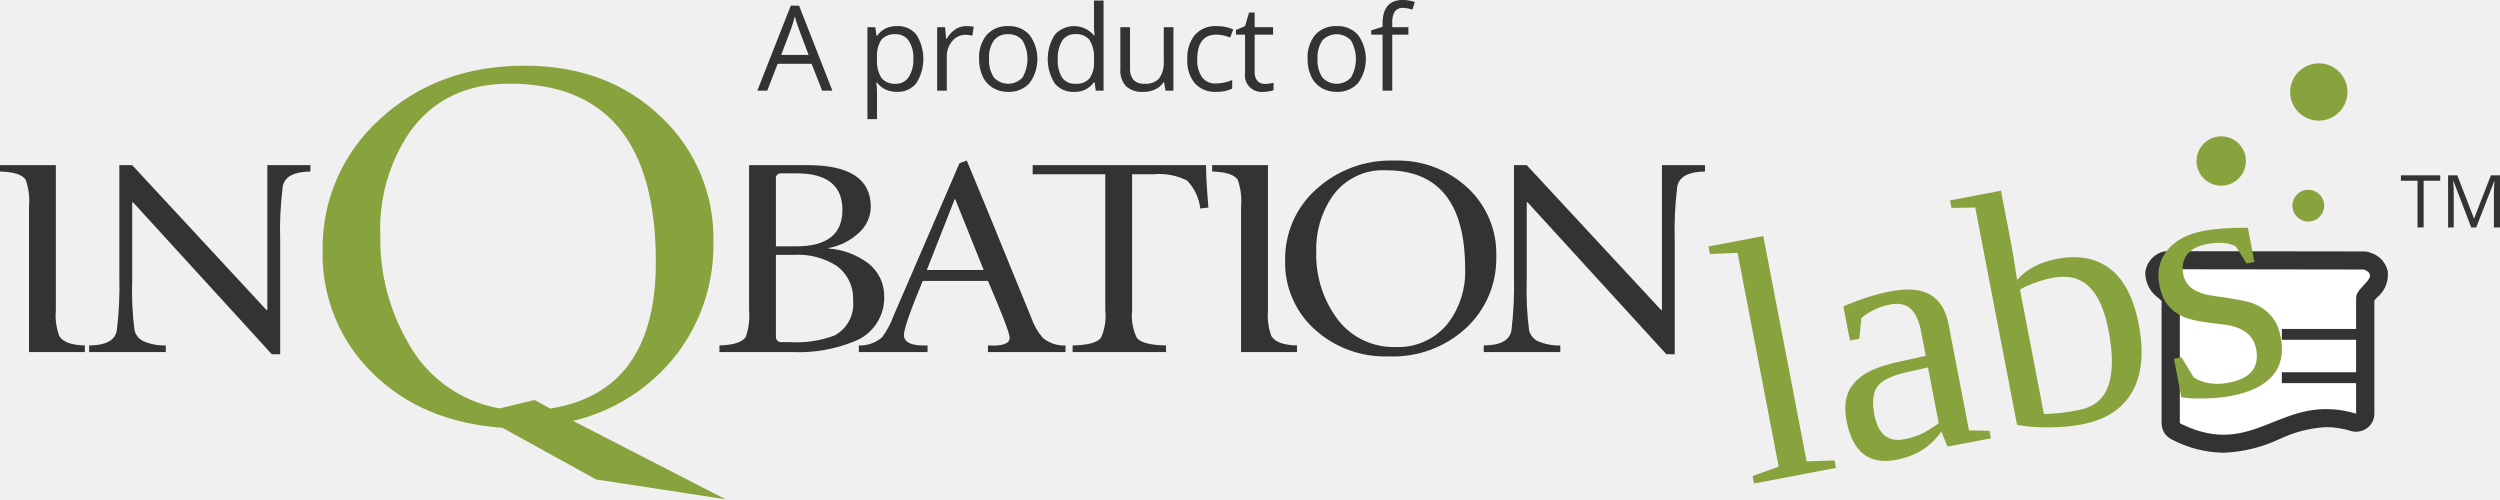
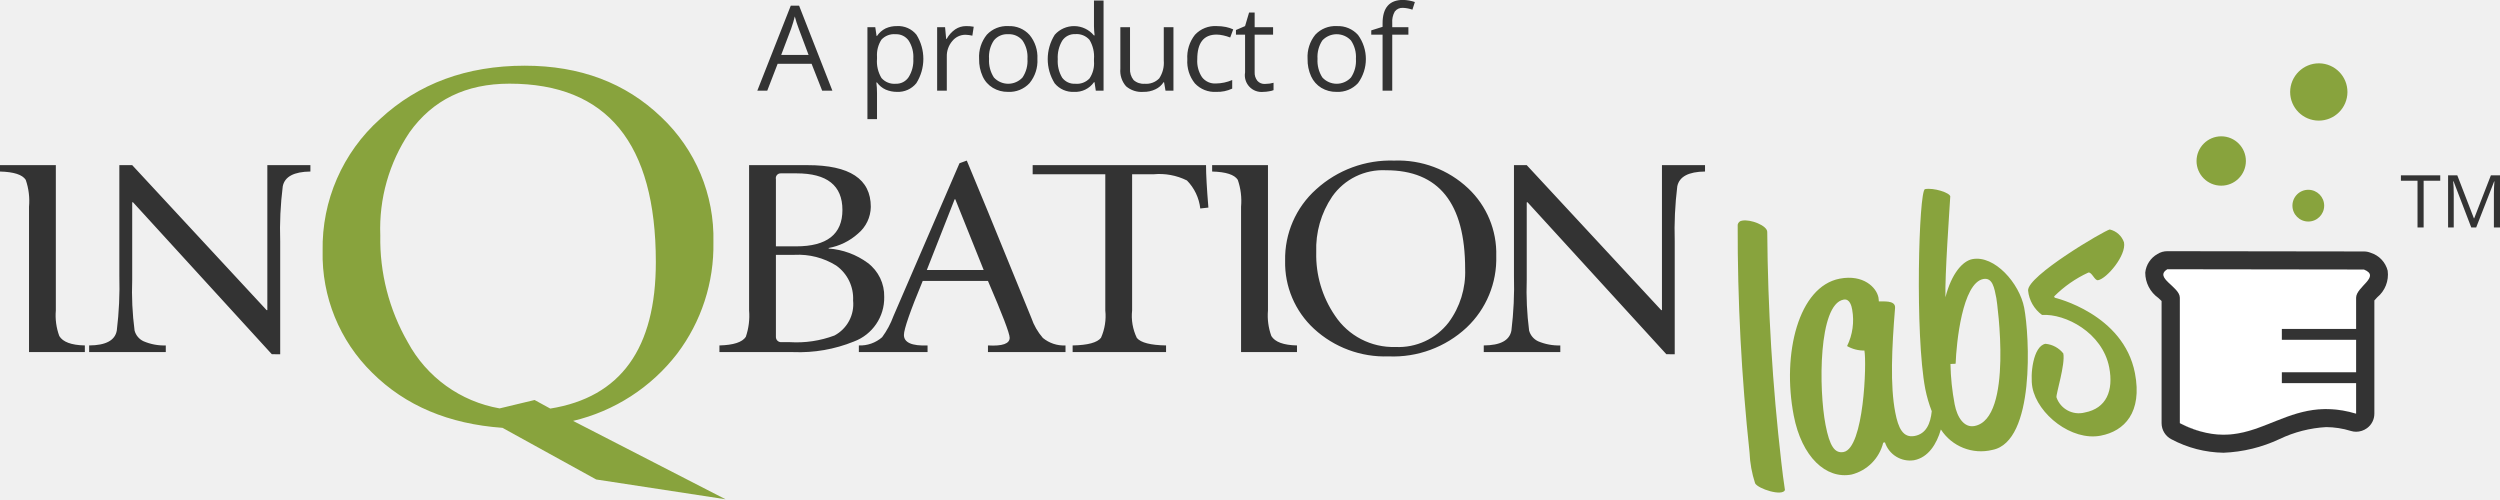
<svg xmlns="http://www.w3.org/2000/svg" id="logo-lab" width="274" height="54.72" viewBox="0 0 274 54.72">
  <defs>
-     <style>.cls-1{fill:#333}.cls-1,.cls-2,.cls-4{fill-rule:evenodd}.cls-2{fill:#fff}.cls-3{font-size:72px;font-family:&amp;quot;Reklame Script DEMO&amp;quot;}.cls-3,.cls-4{fill:#88a33d}</style>
+     <style>
+       .cls-1 {
+         fill: #333;
+       }
+ 
+       .cls-1, .cls-2, .cls-3 {
+         fill-rule: evenodd;
+       }
+ 
+       .cls-2 {
+         fill: #fff;
+       }
+ 
+       .cls-3 {
+         fill: #88a33d;
+       }
+     </style>
  </defs>
-   <path class="cls-1" d="M1559.09 4036.05v-1.19h8.14v-3.56h-8.14v-1.19h8.14v-3.42c0-1.21 2.75-2.32.86-3.09l-21.56-.03c-1.49.94 1.38 1.91 1.38 3.12v13.75c8.26 4.17 11.06-3.53 19.32-1.04v-3.35h-8.14zm-12.56-12.48l21.56.03c1.89.77-.86 1.88-.86 3.09v3.42h-8.14v1.19h8.14v3.56h-8.14v1.19h8.14v3.35a11.276 11.276 0 0 0-3.28-.51c-4.38 0-7.2 2.82-11.25 2.82a10.492 10.492 0 0 1-4.79-1.27v-13.75c0-1.21-2.87-2.18-1.38-3.12m0-1.98a2.02 2.02 0 0 0-1.07.31 2.653 2.653 0 0 0-1.34 2.03 3.4 3.4 0 0 0 1.44 2.79c.11.1.25.23.35.33v13.39a1.981 1.981 0 0 0 1.09 1.77 12.554 12.554 0 0 0 5.7 1.47 15.945 15.945 0 0 0 6.14-1.5 13.6 13.6 0 0 1 5.11-1.31 9.349 9.349 0 0 1 2.7.42 1.948 1.948 0 0 0 .58.09 2.041 2.041 0 0 0 1.19-.39 1.961 1.961 0 0 0 .81-1.59v-12.41c.09-.1.21-.24.31-.34a3.225 3.225 0 0 0 1.15-2.92 2.768 2.768 0 0 0-1.85-1.96 1.931 1.931 0 0 0-.75-.15l-21.55-.03h-.01z" transform="translate(-1309 -3994.06)" />
-   <path id="Shape_8_copy" data-name="Shape 8 copy" class="cls-2" d="M1559.09 4036.05v-1.19h8.14v-3.56h-8.14v-1.19h8.14v-3.42c0-1.21 2.75-2.32.86-3.09l-21.56-.03c-1.49.94 1.38 1.91 1.38 3.12v13.75c8.26 4.17 11.06-3.53 19.32-1.04v-3.35h-8.14z" transform="translate(-1309 -3994.06)" />
-   <path id="A_product_of_" data-name="A product of" class="cls-1" d="M1400.23 4004l-3.65-9.32h-.91L1392 4004h1.09l1.14-2.95h3.72l1.16 2.95h1.12zm-5.61-3.92l1.09-2.88a13.833 13.833 0 0 0 .4-1.34c.15.53.29.98.43 1.34l1.08 2.88h-3zm14.81 3.1a5.007 5.007 0 0 0 .01-5.32 2.558 2.558 0 0 0-2.13-.94 2.861 2.861 0 0 0-1.24.25 2.465 2.465 0 0 0-.95.83h-.05l-.14-.96h-.86v10.08h1.05v-2.86a9.6 9.6 0 0 0-.07-1.16h.07a2.38 2.38 0 0 0 .95.78 3.119 3.119 0 0 0 1.24.25 2.585 2.585 0 0 0 2.12-.95zm-.84-4.67a3.3 3.3 0 0 1 .51 1.99 3.434 3.434 0 0 1-.51 2.01 1.619 1.619 0 0 1-1.41.73 1.87 1.87 0 0 1-1.57-.63 3.509 3.509 0 0 1-.49-2.09v-.24a3.091 3.091 0 0 1 .49-1.88 1.886 1.886 0 0 1 1.55-.59 1.663 1.663 0 0 1 1.43.7zm5.1-1.23a3.11 3.11 0 0 0-.94 1.05h-.05l-.12-1.29h-.87v6.96h1.06v-3.73a2.513 2.513 0 0 1 .6-1.71 1.846 1.846 0 0 1 1.44-.69 3.877 3.877 0 0 1 .76.1l.15-.98a4.284 4.284 0 0 0-.83-.07 2.116 2.116 0 0 0-1.2.36zm8.15.61a2.948 2.948 0 0 0-2.32-.97 2.994 2.994 0 0 0-2.36.94 3.847 3.847 0 0 0-.85 2.66 4.371 4.371 0 0 0 .39 1.91 2.812 2.812 0 0 0 1.12 1.26 3.131 3.131 0 0 0 1.65.44 3.01 3.01 0 0 0 2.37-.96 4.482 4.482 0 0 0 0-5.28zm-3.91.6a1.858 1.858 0 0 1 1.56-.68 1.889 1.889 0 0 1 1.58.69 4.067 4.067 0 0 1 0 4.05 2.131 2.131 0 0 1-3.14 0 3.363 3.363 0 0 1-.53-2.03 3.217 3.217 0 0 1 .53-2.03zm11.17 5.51h.85v-9.88h-1.05v2.83l.02.49.05.5h-.08a2.829 2.829 0 0 0-4.29-.07 5.007 5.007 0 0 0-.01 5.32 2.584 2.584 0 0 0 2.13.94 2.5 2.5 0 0 0 2.18-1.06h.06zm-3.69-1.43a3.524 3.524 0 0 1-.48-2.02 3.563 3.563 0 0 1 .49-2.03 1.615 1.615 0 0 1 1.42-.72 1.87 1.87 0 0 1 1.57.63 3.538 3.538 0 0 1 .49 2.11v.22a2.944 2.944 0 0 1-.49 1.9 1.9 1.9 0 0 1-1.56.58 1.671 1.671 0 0 1-1.44-.67zm6.38-5.53v4.55a2.56 2.56 0 0 0 .63 1.93 2.615 2.615 0 0 0 1.9.61 2.9 2.9 0 0 0 1.31-.28 2.137 2.137 0 0 0 .9-.78h.05l.16.93h.87v-6.96h-1.06v3.66a3.062 3.062 0 0 1-.5 1.95 1.978 1.978 0 0 1-1.6.59 1.608 1.608 0 0 1-1.21-.41 1.822 1.822 0 0 1-.39-1.27v-4.52h-1.06zm12.26 6.73v-.94a4.636 4.636 0 0 1-1.78.38 1.78 1.78 0 0 1-1.53-.69 3.188 3.188 0 0 1-.52-1.97c0-1.8.71-2.7 2.12-2.7a3.448 3.448 0 0 1 .73.09 4.867 4.867 0 0 1 .76.23l.33-.89a3.638 3.638 0 0 0-.79-.26 4.916 4.916 0 0 0-1-.1 3.013 3.013 0 0 0-2.4.95 3.934 3.934 0 0 0-.84 2.7 3.791 3.791 0 0 0 .83 2.63 2.964 2.964 0 0 0 2.34.93 3.785 3.785 0 0 0 1.75-.36zm2.76-.85a1.381 1.381 0 0 1-.3-.96v-4.1h2.02v-.82h-2.02v-1.61h-.61l-.44 1.49-1 .43v.51h1v4.14a1.832 1.832 0 0 0 2.01 2.13 3.38 3.38 0 0 0 .6-.06 1.951 1.951 0 0 0 .51-.13v-.81a3.858 3.858 0 0 1-.41.09 4.9 4.9 0 0 1-.54.04 1.022 1.022 0 0 1-.82-.34zm11.03-5.03a2.934 2.934 0 0 0-2.32-.97 3.009 3.009 0 0 0-2.36.94 3.847 3.847 0 0 0-.85 2.66 4.371 4.371 0 0 0 .39 1.91 2.872 2.872 0 0 0 1.12 1.26 3.141 3.141 0 0 0 1.66.44 3 3 0 0 0 2.36-.96 4.482 4.482 0 0 0 0-5.28zm-3.91.6a2.142 2.142 0 0 1 3.14.01 4.067 4.067 0 0 1 0 4.05 2.131 2.131 0 0 1-3.14 0 3.363 3.363 0 0 1-.53-2.03 3.281 3.281 0 0 1 .53-2.03zm9.43-1.45h-1.77v-.45a2.211 2.211 0 0 1 .28-1.27 1.039 1.039 0 0 1 .89-.4 3.6 3.6 0 0 1 1.04.2l.27-.84a4.632 4.632 0 0 0-1.29-.23c-1.5 0-2.25.86-2.25 2.57v.38l-1.24.39v.47h1.24v6.14h1.06v-6.14h1.77v-.82z" transform="translate(-1309 -3994.06)" />
-   <text id="labs" class="cls-3" transform="matrix(.524 -.1 .1 .52 191.49 53.137)">labs</text>
-   <path id="Shape_37_copy_15" data-name="Shape 37 copy 15" class="cls-4" d="M1552.46 4009a2.705 2.705 0 1 1-2.72 2.71 2.716 2.716 0 0 1 2.72-2.71zm9.54 5.86a1.74 1.74 0 1 1-1.75 1.74 1.737 1.737 0 0 1 1.75-1.74zm1.17-13.86a3.14 3.14 0 1 1-3.17 3.14 3.156 3.156 0 0 1 3.17-3.14z" transform="translate(-1309 -3994.06)" />
-   <path id="Shape_9_copy_12" data-name="Shape 9 copy 12" class="cls-1" d="M1315.5 4030.89a6.494 6.494 0 0 1-.38-2.81v-15.92H1309v.7c1.52.04 2.45.34 2.82.91a7.067 7.067 0 0 1 .36 2.95v15.93h6.12v-.73c-1.48-.03-2.41-.38-2.8-1.03zm22.8-2.84h-.08l-14.73-15.89h-1.41v12.13a40.3 40.3 0 0 1-.28 6c-.19 1.08-1.21 1.62-3.03 1.63v.73h8.4v-.73a5.709 5.709 0 0 1-2.44-.46 1.792 1.792 0 0 1-.98-1.17 33.232 33.232 0 0 1-.26-5.58v-8.47l.08-.02 15.22 16.66.92.01v-12.38a38.25 38.25 0 0 1 .28-6.03c.21-1.06 1.23-1.6 3.03-1.62v-.7h-4.72v15.89zm67.61-1.44a4.527 4.527 0 0 0-1.8-3.73 8.212 8.212 0 0 0-4.29-1.58v-.06a6.561 6.561 0 0 0 3.21-1.57 3.882 3.882 0 0 0 1.41-2.94q0-4.575-6.94-4.57h-6.4v15.92a7.115 7.115 0 0 1-.36 2.9c-.39.59-1.35.9-2.89.94v.73h8.09a15.966 15.966 0 0 0 6.65-1.16 5.1 5.1 0 0 0 3.32-4.88zm-11.87-12.91a.525.525 0 0 1 .54-.64h1.72q5.025 0 5.03 4t-5.07 4h-2.22v-7.36zm6.42 17.13a11.835 11.835 0 0 1-4.89.73h-.94a.561.561 0 0 1-.59-.54v-9.03h2.04a7.857 7.857 0 0 1 4.56 1.17 4.414 4.414 0 0 1 1.86 3.84 3.891 3.891 0 0 1-2.04 3.83zm21.57-1.94q-5.97-14.655-7.07-17.23l-.8.29-7.24 16.76a9.224 9.224 0 0 1-1.24 2.31 3.658 3.658 0 0 1-2.55.9v.73h7.53v-.73c-1.73.07-2.59-.32-2.59-1.15 0-.63.68-2.6 2.06-5.92h7.15q2.385 5.535 2.38 6.23c0 .65-.79.93-2.38.84v.73h8.5v-.73a3.611 3.611 0 0 1-2.48-.82 6.614 6.614 0 0 1-1.27-2.21zm-11.45-5.24l3.05-7.75h.07l3.11 7.75h-6.23zm11.6-11.49v1h7.96v14.92a5.862 5.862 0 0 1-.47 3c-.41.53-1.45.81-3.11.84v.73h10.24v-.73c-1.7-.03-2.76-.3-3.2-.82a5.536 5.536 0 0 1-.52-3.02v-14.92h2.35a6.777 6.777 0 0 1 3.66.68 5.221 5.221 0 0 1 1.46 3.07l.89-.1c-.17-2.07-.26-3.62-.26-4.65h-19zm26.16 18.73a6.544 6.544 0 0 1-.37-2.81v-15.92h-6.12v.7c1.51.04 2.45.34 2.81.91a7.067 7.067 0 0 1 .36 2.95v15.93h6.13v-.73c-1.48-.03-2.41-.38-2.81-1.03zm13.47-19.23a12.112 12.112 0 0 0-8.56 3.15 10.207 10.207 0 0 0-3.4 7.82 9.83 9.83 0 0 0 3.16 7.46 11.461 11.461 0 0 0 8.18 3.03 11.8 11.8 0 0 0 8.55-3.16 10.372 10.372 0 0 0 3.25-7.85 9.786 9.786 0 0 0-3.08-7.41 11.2 11.2 0 0 0-8.1-3.04zm5.96 17.74a6.948 6.948 0 0 1-5.83 2.69 7.666 7.666 0 0 1-6.63-3.44 11.774 11.774 0 0 1-2.05-6.94 10.215 10.215 0 0 1 1.75-6.11 6.775 6.775 0 0 1 5.9-2.88q8.67 0 8.67 10.82a9.266 9.266 0 0 1-1.81 5.86zm23.38-17.24v15.89h-.08l-14.74-15.89h-1.4v12.13a40.3 40.3 0 0 1-.28 6c-.2 1.08-1.21 1.62-3.03 1.63v.73h8.39v-.73a5.779 5.779 0 0 1-2.44-.46 1.82 1.82 0 0 1-.98-1.17 34.434 34.434 0 0 1-.26-5.58v-8.47l.08-.02 15.22 16.66.92.01v-12.38a39.591 39.591 0 0 1 .28-6.03c.22-1.06 1.23-1.6 3.04-1.62v-.7h-4.72z" transform="translate(-1309 -3994.06)" />
-   <path id="Shape_9_copy_12-2" data-name="Shape 9 copy 12" class="cls-4" d="M1380.88 4022.78q0-19.545-16.04-19.55-7.155 0-10.96 5.34a18.934 18.934 0 0 0-3.2 11.28 22.663 22.663 0 0 0 3.01 11.71 14.216 14.216 0 0 0 10.07 7.26l3.83-.92 1.72.94q11.58-1.86 11.57-16.06m7.64 26l-14.18-2.17-10.27-5.66q-8.835-.63-14.27-6.03a18.114 18.114 0 0 1-5.44-13.36 18.915 18.915 0 0 1 6.3-14.46q6.3-5.835 15.85-5.84 9.09 0 14.95 5.62a18.233 18.233 0 0 1 5.73 13.73 19.638 19.638 0 0 1-3.98 12.22 20.282 20.282 0 0 1-11.4 7.36z" transform="translate(-1309 -3994.06)" />
-   <path id="TM" class="cls-1" d="M1574.63 4013.87h1.82v-.59h-4.31v.59h1.82v5.12h.67v-5.12zm5.76 5.12l1.97-5.05h.03c-.04.49-.06.95-.06 1.37v3.68h.67v-5.71h-1l-1.83 4.71h-.03l-1.82-4.71h-1.01v5.71h.62v-3.63c0-.55-.02-1.03-.06-1.43h.04l1.94 5.06h.54z" transform="translate(-1309 -3994.06)" />
+   <path class="cls-1" d="M1559.09,4036.05v-1.19h8.14v-3.56h-8.14v-1.19h8.14v-3.42c0-1.21,2.75-2.32.86-3.09l-21.56-.03c-1.49.94,1.38,1.91,1.38,3.12v13.75c8.26,4.17,11.06-3.53,19.32-1.04v-3.35h-8.14Zm-12.56-12.48,21.56,0.03c1.89,0.77-.86,1.88-0.86,3.09v3.42h-8.14v1.19h8.14v3.56h-8.14v1.19h8.14v3.35a11.276,11.276,0,0,0-3.28-.51c-4.38,0-7.2,2.82-11.25,2.82a10.492,10.492,0,0,1-4.79-1.27v-13.75c0-1.21-2.87-2.18-1.38-3.12m0-1.98a2.02,2.02,0,0,0-1.07.31,2.653,2.653,0,0,0-1.34,2.03,3.4,3.4,0,0,0,1.44,2.79c0.11,0.1.25,0.23,0.35,0.33v13.39a1.981,1.981,0,0,0,1.09,1.77,12.554,12.554,0,0,0,5.7,1.47,15.945,15.945,0,0,0,6.14-1.5,13.6,13.6,0,0,1,5.11-1.31,9.349,9.349,0,0,1,2.7.42,1.948,1.948,0,0,0,.58.09,2.041,2.041,0,0,0,1.19-.39,1.961,1.961,0,0,0,.81-1.59v-12.41c0.09-.1.21-0.24,0.31-0.34a3.225,3.225,0,0,0,1.15-2.92,2.768,2.768,0,0,0-1.85-1.96,1.931,1.931,0,0,0-.75-0.15l-21.55-.03h-0.01Z" transform="translate(-1309 -3994.06)" />
+   <path id="Shape_8_copy" data-name="Shape 8 copy" class="cls-2" d="M1559.09,4036.05v-1.19h8.14v-3.56h-8.14v-1.19h8.14v-3.42c0-1.21,2.75-2.32.86-3.09l-21.56-.03c-1.49.94,1.38,1.91,1.38,3.12v13.75c8.26,4.17,11.06-3.53,19.32-1.04v-3.35h-8.14Z" transform="translate(-1309 -3994.06)" />
+   <path id="A_product_of_" data-name="A product of " class="cls-1" d="M1400.23,4004l-3.65-9.32h-0.91L1392,4004h1.09l1.14-2.95h3.72l1.16,2.95h1.12Zm-5.61-3.92,1.09-2.88c0.17-.49.3-0.93,0.4-1.34a12.625,12.625,0,0,0,.43,1.34l1.08,2.88h-3Zm14.81,3.1a5.007,5.007,0,0,0,.01-5.32,2.558,2.558,0,0,0-2.13-.94,2.861,2.861,0,0,0-1.24.25,2.465,2.465,0,0,0-.95.83h-0.05l-0.14-.96h-0.86v10.08h1.05v-2.86a9.6,9.6,0,0,0-.07-1.16h0.07a2.38,2.38,0,0,0,.95.78,3.119,3.119,0,0,0,1.24.25A2.585,2.585,0,0,0,1409.43,4003.18Zm-0.84-4.67a3.3,3.3,0,0,1,.51,1.99,3.434,3.434,0,0,1-.51,2.01,1.619,1.619,0,0,1-1.41.73,1.87,1.87,0,0,1-1.57-.63,3.523,3.523,0,0,1-.49-2.1v-0.23a3.091,3.091,0,0,1,.49-1.88,1.886,1.886,0,0,1,1.55-.59A1.663,1.663,0,0,1,1408.59,3998.51Zm5.1-1.23a3.11,3.11,0,0,0-.94,1.05h-0.05l-0.12-1.29h-0.87V4004h1.06v-3.73a2.513,2.513,0,0,1,.6-1.71,1.846,1.846,0,0,1,1.44-.69,3.877,3.877,0,0,1,.76.1l0.15-.98a4.284,4.284,0,0,0-.83-0.07A2.116,2.116,0,0,0,1413.69,3997.28Zm8.15,0.61a2.948,2.948,0,0,0-2.32-.97,2.994,2.994,0,0,0-2.36.94,3.837,3.837,0,0,0-.85,2.65,4.385,4.385,0,0,0,.39,1.92,2.812,2.812,0,0,0,1.12,1.26,3.131,3.131,0,0,0,1.65.44,3.01,3.01,0,0,0,2.37-.96,3.85,3.85,0,0,0,.86-2.66A3.811,3.811,0,0,0,1421.84,3997.89Zm-3.91.6a1.858,1.858,0,0,1,1.56-.68,1.889,1.889,0,0,1,1.58.69,3.21,3.21,0,0,1,.54,2.01,3.266,3.266,0,0,1-.54,2.04,2.131,2.131,0,0,1-3.14,0,3.375,3.375,0,0,1-.53-2.04A3.2,3.2,0,0,1,1417.93,3998.49Zm11.17,5.51h0.85v-9.88h-1.05v2.83l0.02,0.49,0.05,0.5h-0.08a2.829,2.829,0,0,0-4.29-.07,5.007,5.007,0,0,0-.01,5.32,2.584,2.584,0,0,0,2.13.94,2.5,2.5,0,0,0,2.18-1.06h0.06Zm-3.69-1.43a3.524,3.524,0,0,1-.48-2.02,3.563,3.563,0,0,1,.49-2.03,1.615,1.615,0,0,1,1.42-.72,1.87,1.87,0,0,1,1.57.63,3.538,3.538,0,0,1,.49,2.11v0.22a2.944,2.944,0,0,1-.49,1.9,1.9,1.9,0,0,1-1.56.58A1.671,1.671,0,0,1,1425.41,4002.57Zm6.38-5.53v4.55a2.56,2.56,0,0,0,.63,1.93,2.615,2.615,0,0,0,1.9.61,2.9,2.9,0,0,0,1.31-.28,2.137,2.137,0,0,0,.9-0.78h0.05l0.16,0.93h0.87v-6.96h-1.06v3.66a3.062,3.062,0,0,1-.5,1.95,1.978,1.978,0,0,1-1.6.59,1.608,1.608,0,0,1-1.21-.41,1.822,1.822,0,0,1-.39-1.27v-4.52h-1.06Zm12.26,6.73v-0.94a4.636,4.636,0,0,1-1.78.38,1.78,1.78,0,0,1-1.53-.69,3.188,3.188,0,0,1-.52-1.97c0-1.8.71-2.7,2.12-2.7a3.448,3.448,0,0,1,.73.09,4.867,4.867,0,0,1,.76.23l0.33-.89a3.638,3.638,0,0,0-.79-0.26,4.916,4.916,0,0,0-1-.1,3.013,3.013,0,0,0-2.4.95,3.934,3.934,0,0,0-.84,2.7,3.791,3.791,0,0,0,.83,2.63,2.964,2.964,0,0,0,2.34.93,3.785,3.785,0,0,0,1.75-.36h0Zm2.76-.85a1.4,1.4,0,0,1-.3-0.96v-4.1h2.02v-0.82h-2.02v-1.61h-0.61l-0.44,1.49-1,.43v0.51h1V4002a1.832,1.832,0,0,0,2.01,2.13,3.38,3.38,0,0,0,.6-0.06,1.951,1.951,0,0,0,.51-0.13v-0.81a3.858,3.858,0,0,1-.41.09,4.9,4.9,0,0,1-.54.04A1.022,1.022,0,0,1,1446.81,4002.92Zm11.03-5.03a2.934,2.934,0,0,0-2.32-.97,3.009,3.009,0,0,0-2.36.94,3.837,3.837,0,0,0-.85,2.65,4.385,4.385,0,0,0,.39,1.92,2.872,2.872,0,0,0,1.12,1.26,3.141,3.141,0,0,0,1.66.44,3,3,0,0,0,2.36-.96A4.482,4.482,0,0,0,1457.84,3997.89Zm-3.91.6a2.142,2.142,0,0,1,3.14.01,3.21,3.21,0,0,1,.54,2.01,3.266,3.266,0,0,1-.54,2.04,2.131,2.131,0,0,1-3.14,0,3.375,3.375,0,0,1-.53-2.04A3.269,3.269,0,0,1,1453.93,3998.49Zm9.43-1.45h-1.77v-0.45a2.211,2.211,0,0,1,.28-1.27,1.039,1.039,0,0,1,.89-0.4,3.6,3.6,0,0,1,1.04.2l0.27-.84a4.632,4.632,0,0,0-1.29-.23c-1.5,0-2.25.86-2.25,2.57V3997l-1.24.39v0.47h1.24V4004h1.06v-6.14h1.77v-0.82Z" transform="translate(-1309 -3994.06)" />
+   <path id="labs" class="cls-3" d="M1501.36,4047.03c0.31,0.6,2.98,1.46,3.27.74-0.16-1.02-.28-2.04-0.4-3.07a236.063,236.063,0,0,1-1.54-25.23c-0.01-.69-1.83-1.4-2.74-1.23a0.546,0.546,0,0,0-.5.45,228.9,228.9,0,0,0,1.3,24.96A12.509,12.509,0,0,0,1501.36,4047.03Zm26-3.66a5.227,5.227,0,0,1-5.64-2.24c-0.46,1.6-1.38,3.07-2.94,3.37a2.885,2.885,0,0,1-3.19-1.96l-0.19.04a4.774,4.774,0,0,1-3.47,3.49c-2.79.53-5.46-1.91-6.34-6.48-1.3-6.79.53-14.13,5.05-14.99,2.57-.49,4.02.95,4.24,2.07,0.03,0.19.04,0.42,0.04,0.42,0.36,0.05,1.84-.19,1.78.71-0.36,4.42-.55,8.5.02,11.46,0.33,1.72.85,2.83,2.14,2.58,1.24-.24,1.72-1.34,1.86-2.71a15,15,0,0,1-.71-2.44c-1.14-5.92-.71-21.77-0.03-21.9,0.94-.18,2.69.38,2.77,0.79-0.1,1.73-.6,8.66-0.53,11.06,0.67-2.62,1.9-3.98,2.95-4.18,2.42-.46,5.16,2.63,5.68,5.33C1531.43,4030.79,1532.08,4042.47,1527.36,4043.37Zm-14.02-10.89a3.727,3.727,0,0,1-1.9-.49,6.484,6.484,0,0,0,.56-3.99c-0.06-.34-0.24-1.24-0.95-1.1-2.76.52-2.73,9.8-1.97,13.73,0.45,2.32,1,3.15,1.98,2.97C1513.29,4043.17,1513.6,4033.83,1513.34,4032.48Zm14.46-5.74c-0.22-1.12-.41-2.29-1.43-2.1-2.3.44-2.95,7.01-3.03,9.24,0.01,0.04-.03.04-0.06,0.05l-0.51.02a26.313,26.313,0,0,0,.46,4.42c0.28,1.46,1.05,2.6,2.18,2.38C1529.68,4039.94,1527.88,4027.19,1527.8,4026.74Zm6.33-.19a12.935,12.935,0,0,1,3.76-2.62c0.38-.07.69,0.92,1.06,0.84,0.95-.17,3.12-2.72,2.84-4.15a2.169,2.169,0,0,0-1.56-1.41c-0.57.11-9.11,5.11-8.95,6.71a3.772,3.772,0,0,0,1.53,2.66c2.54-.17,6.62,1.93,7.36,5.75,0.49,2.55-.31,4.49-2.68,4.94a2.588,2.588,0,0,1-3.1-1.66c-0.07-.34.98-3.61,0.75-4.81a2.813,2.813,0,0,0-1.96-1.06c-1.36.26-1.69,3.39-1.43,4.78,0.57,2.96,4.31,5.9,7.48,5.29,2.6-.49,4.59-2.54,3.76-6.85-1.26-6.52-8.79-8.27-8.79-8.27Z" transform="translate(-1309 -3994.06)" />
+   <path id="Shape_37_copy_15" data-name="Shape 37 copy 15" class="cls-3" d="M1552.46,4009a2.705,2.705,0,1,1-2.72,2.71A2.716,2.716,0,0,1,1552.46,4009Zm9.54,5.86a1.74,1.74,0,1,1-1.75,1.74A1.737,1.737,0,0,1,1562,4014.86Zm1.17-13.86a3.14,3.14,0,1,1-3.17,3.14A3.156,3.156,0,0,1,1563.17,4001Z" transform="translate(-1309 -3994.06)" />
+   <path id="Shape_9_copy_12" data-name="Shape 9 copy 12" class="cls-1" d="M1315.5,4030.89a6.494,6.494,0,0,1-.38-2.81v-15.92H1309v0.7c1.52,0.04,2.45.34,2.82,0.91a7.067,7.067,0,0,1,.36,2.95v15.93h6.12v-0.73C1316.82,4031.89,1315.89,4031.54,1315.5,4030.89Zm22.8-2.84h-0.08l-14.73-15.89h-1.41v12.13a40.3,40.3,0,0,1-.28,6c-0.19,1.08-1.21,1.62-3.03,1.63v0.73h8.4v-0.73a5.709,5.709,0,0,1-2.44-.46,1.792,1.792,0,0,1-.98-1.17,33.232,33.232,0,0,1-.26-5.58v-8.47l0.08-.02,15.22,16.66,0.92,0.01v-12.38a38.25,38.25,0,0,1,.28-6.03c0.21-1.06,1.23-1.6,3.03-1.62v-0.7h-4.72v15.89Zm67.61-1.44a4.527,4.527,0,0,0-1.8-3.73,8.212,8.212,0,0,0-4.29-1.58v-0.06a6.561,6.561,0,0,0,3.21-1.57,3.882,3.882,0,0,0,1.41-2.94q0-4.575-6.94-4.57h-6.4v15.92a7.115,7.115,0,0,1-.36,2.9c-0.39.59-1.35,0.9-2.89,0.94v0.73h8.09a15.966,15.966,0,0,0,6.65-1.16A5.1,5.1,0,0,0,1405.91,4026.61Zm-11.87-12.91a0.525,0.525,0,0,1,.54-0.64h1.72q5.025,0,5.03,4t-5.07,4h-2.22v-7.36Zm6.42,17.13a11.835,11.835,0,0,1-4.89.73h-0.94a0.561,0.561,0,0,1-.59-0.54v-9.03h2.04a7.857,7.857,0,0,1,4.56,1.17,4.414,4.414,0,0,1,1.86,3.84A3.891,3.891,0,0,1,1400.46,4030.83Zm21.57-1.94q-5.97-14.655-7.07-17.23l-0.8.29-7.24,16.76a9.224,9.224,0,0,1-1.24,2.31,3.658,3.658,0,0,1-2.55.9v0.73h7.53v-0.73c-1.73.07-2.59-.32-2.59-1.15,0-.63.68-2.6,2.06-5.92h7.15q2.385,5.535,2.38,6.23c0,0.65-.79.93-2.38,0.84v0.73h8.5v-0.73a3.611,3.611,0,0,1-2.48-.82A6.614,6.614,0,0,1,1422.03,4028.89Zm-11.45-5.24,3.05-7.75h0.07l3.11,7.75h-6.23Zm11.6-11.49v1h7.96v14.92a5.862,5.862,0,0,1-.47,3c-0.41.53-1.45,0.81-3.11,0.84v0.73h10.24v-0.73c-1.7-.03-2.76-0.3-3.2-0.82a5.536,5.536,0,0,1-.52-3.02v-14.92h2.35a6.777,6.777,0,0,1,3.66.68,5.221,5.221,0,0,1,1.46,3.07l0.89-.1c-0.17-2.07-.26-3.62-0.26-4.65h-19Zm26.16,18.73a6.544,6.544,0,0,1-.37-2.81v-15.92h-6.12v0.7c1.51,0.04,2.45.34,2.81,0.91a7.067,7.067,0,0,1,.36,2.95v15.93h6.13v-0.73C1449.67,4031.89,1448.74,4031.54,1448.34,4030.89Zm13.47-19.23a12.112,12.112,0,0,0-8.56,3.15,10.207,10.207,0,0,0-3.4,7.82,9.83,9.83,0,0,0,3.16,7.46,11.461,11.461,0,0,0,8.18,3.03,11.8,11.8,0,0,0,8.55-3.16,10.372,10.372,0,0,0,3.25-7.85,9.786,9.786,0,0,0-3.08-7.41A11.2,11.2,0,0,0,1461.81,4011.66Zm5.96,17.74a6.948,6.948,0,0,1-5.83,2.69,7.666,7.666,0,0,1-6.63-3.44,11.774,11.774,0,0,1-2.05-6.94,10.215,10.215,0,0,1,1.75-6.11,6.775,6.775,0,0,1,5.9-2.88q8.67,0,8.67,10.82A9.266,9.266,0,0,1,1467.77,4029.4Zm23.38-17.24v15.89h-0.08l-14.74-15.89h-1.4v12.13a40.3,40.3,0,0,1-.28,6c-0.2,1.08-1.21,1.62-3.03,1.63v0.73h8.39v-0.73a5.779,5.779,0,0,1-2.44-.46,1.82,1.82,0,0,1-.98-1.17,34.434,34.434,0,0,1-.26-5.58v-8.47l0.08-.02,15.22,16.66,0.92,0.01v-12.38a39.591,39.591,0,0,1,.28-6.03c0.22-1.06,1.23-1.6,3.04-1.62v-0.7h-4.72Z" transform="translate(-1309 -3994.06)" />
+   <path id="Shape_9_copy_12-2" data-name="Shape 9 copy 12" class="cls-3" d="M1380.88,4022.78q0-19.545-16.04-19.55-7.155,0-10.96,5.34a18.934,18.934,0,0,0-3.2,11.28,22.663,22.663,0,0,0,3.01,11.71,14.216,14.216,0,0,0,10.07,7.26l3.83-.92,1.72,0.94q11.58-1.86,11.57-16.06m7.64,26-14.18-2.17-10.27-5.66q-8.835-.63-14.27-6.03a18.114,18.114,0,0,1-5.44-13.36,18.915,18.915,0,0,1,6.3-14.46q6.3-5.835,15.85-5.84,9.09,0,14.95,5.62a18.233,18.233,0,0,1,5.73,13.73,19.638,19.638,0,0,1-3.98,12.22,20.282,20.282,0,0,1-11.4,7.36Z" transform="translate(-1309 -3994.06)" />
+   <path id="TM" class="cls-1" d="M1574.63,4013.87h1.82v-0.59h-4.31v0.59h1.82v5.12h0.67v-5.12Zm5.76,5.12,1.97-5.05h0.03c-0.04.49-.06,0.95-0.06,1.37v3.68H1583v-5.71h-1l-1.83,4.71h-0.03l-1.82-4.71h-1.01v5.71h0.62v-3.63c0-.55-0.02-1.03-0.06-1.43h0.04l1.94,5.06h0.54Z" transform="translate(-1309 -3994.06)" />
</svg>
